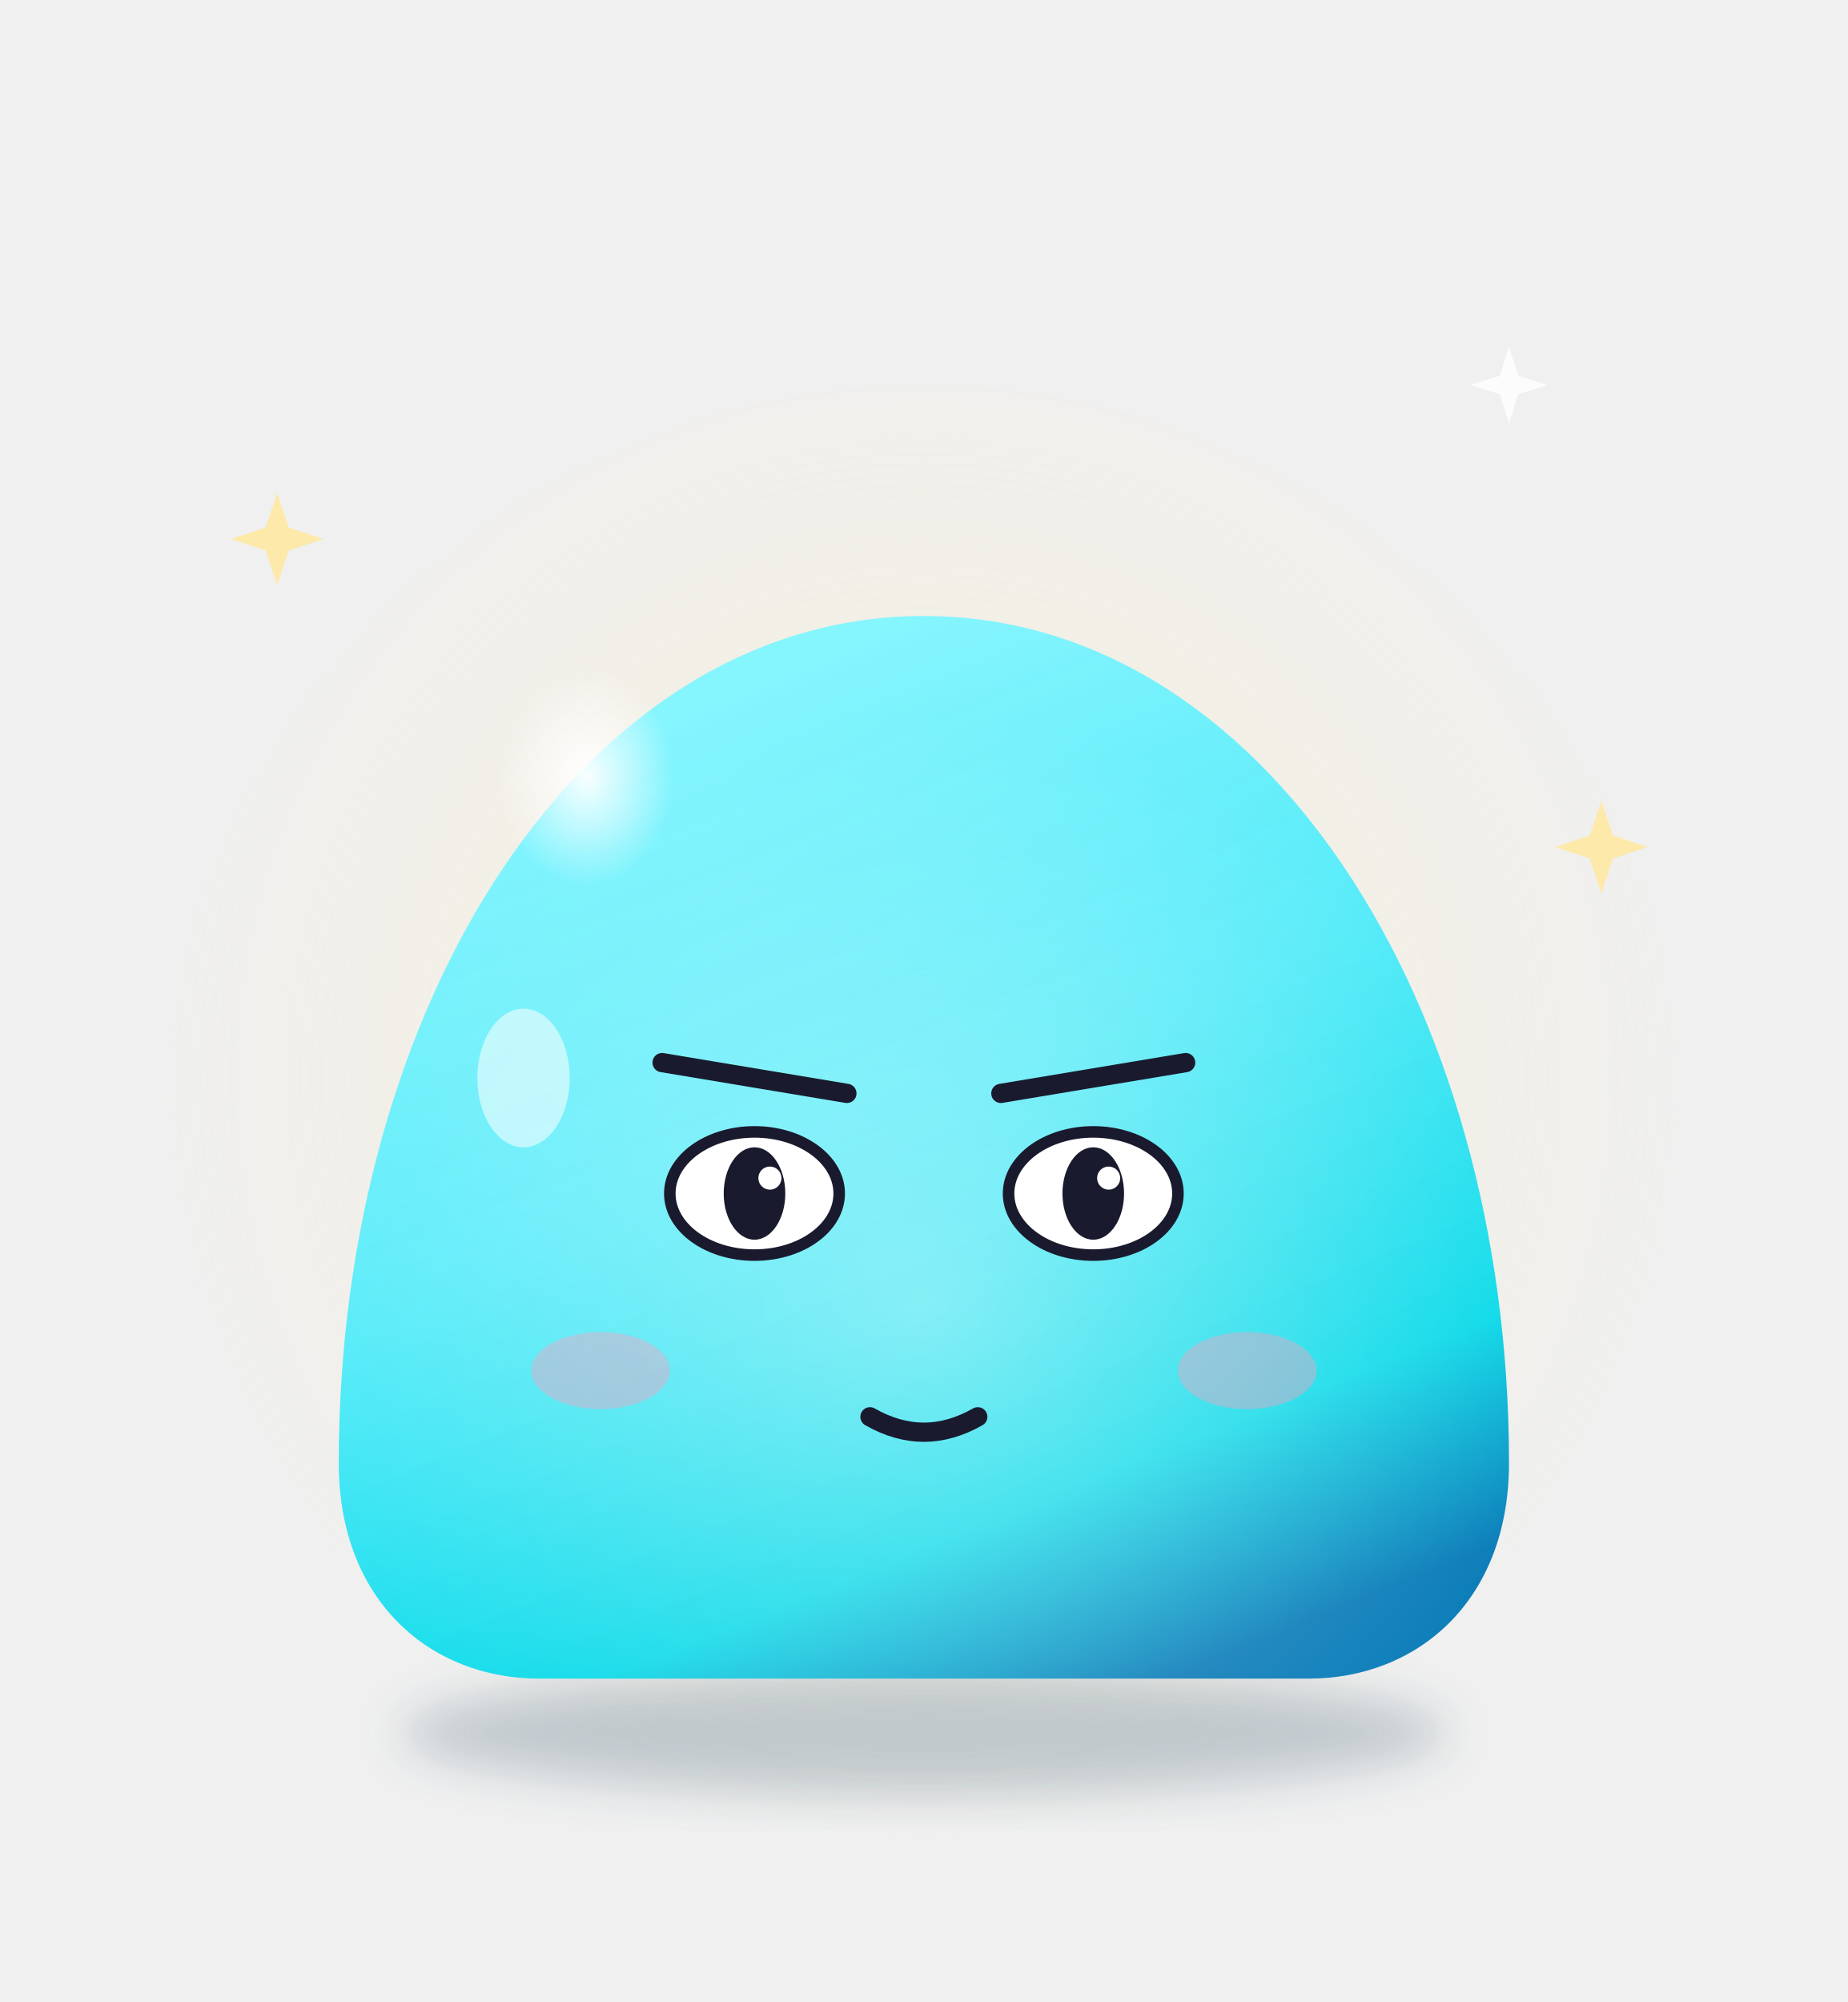
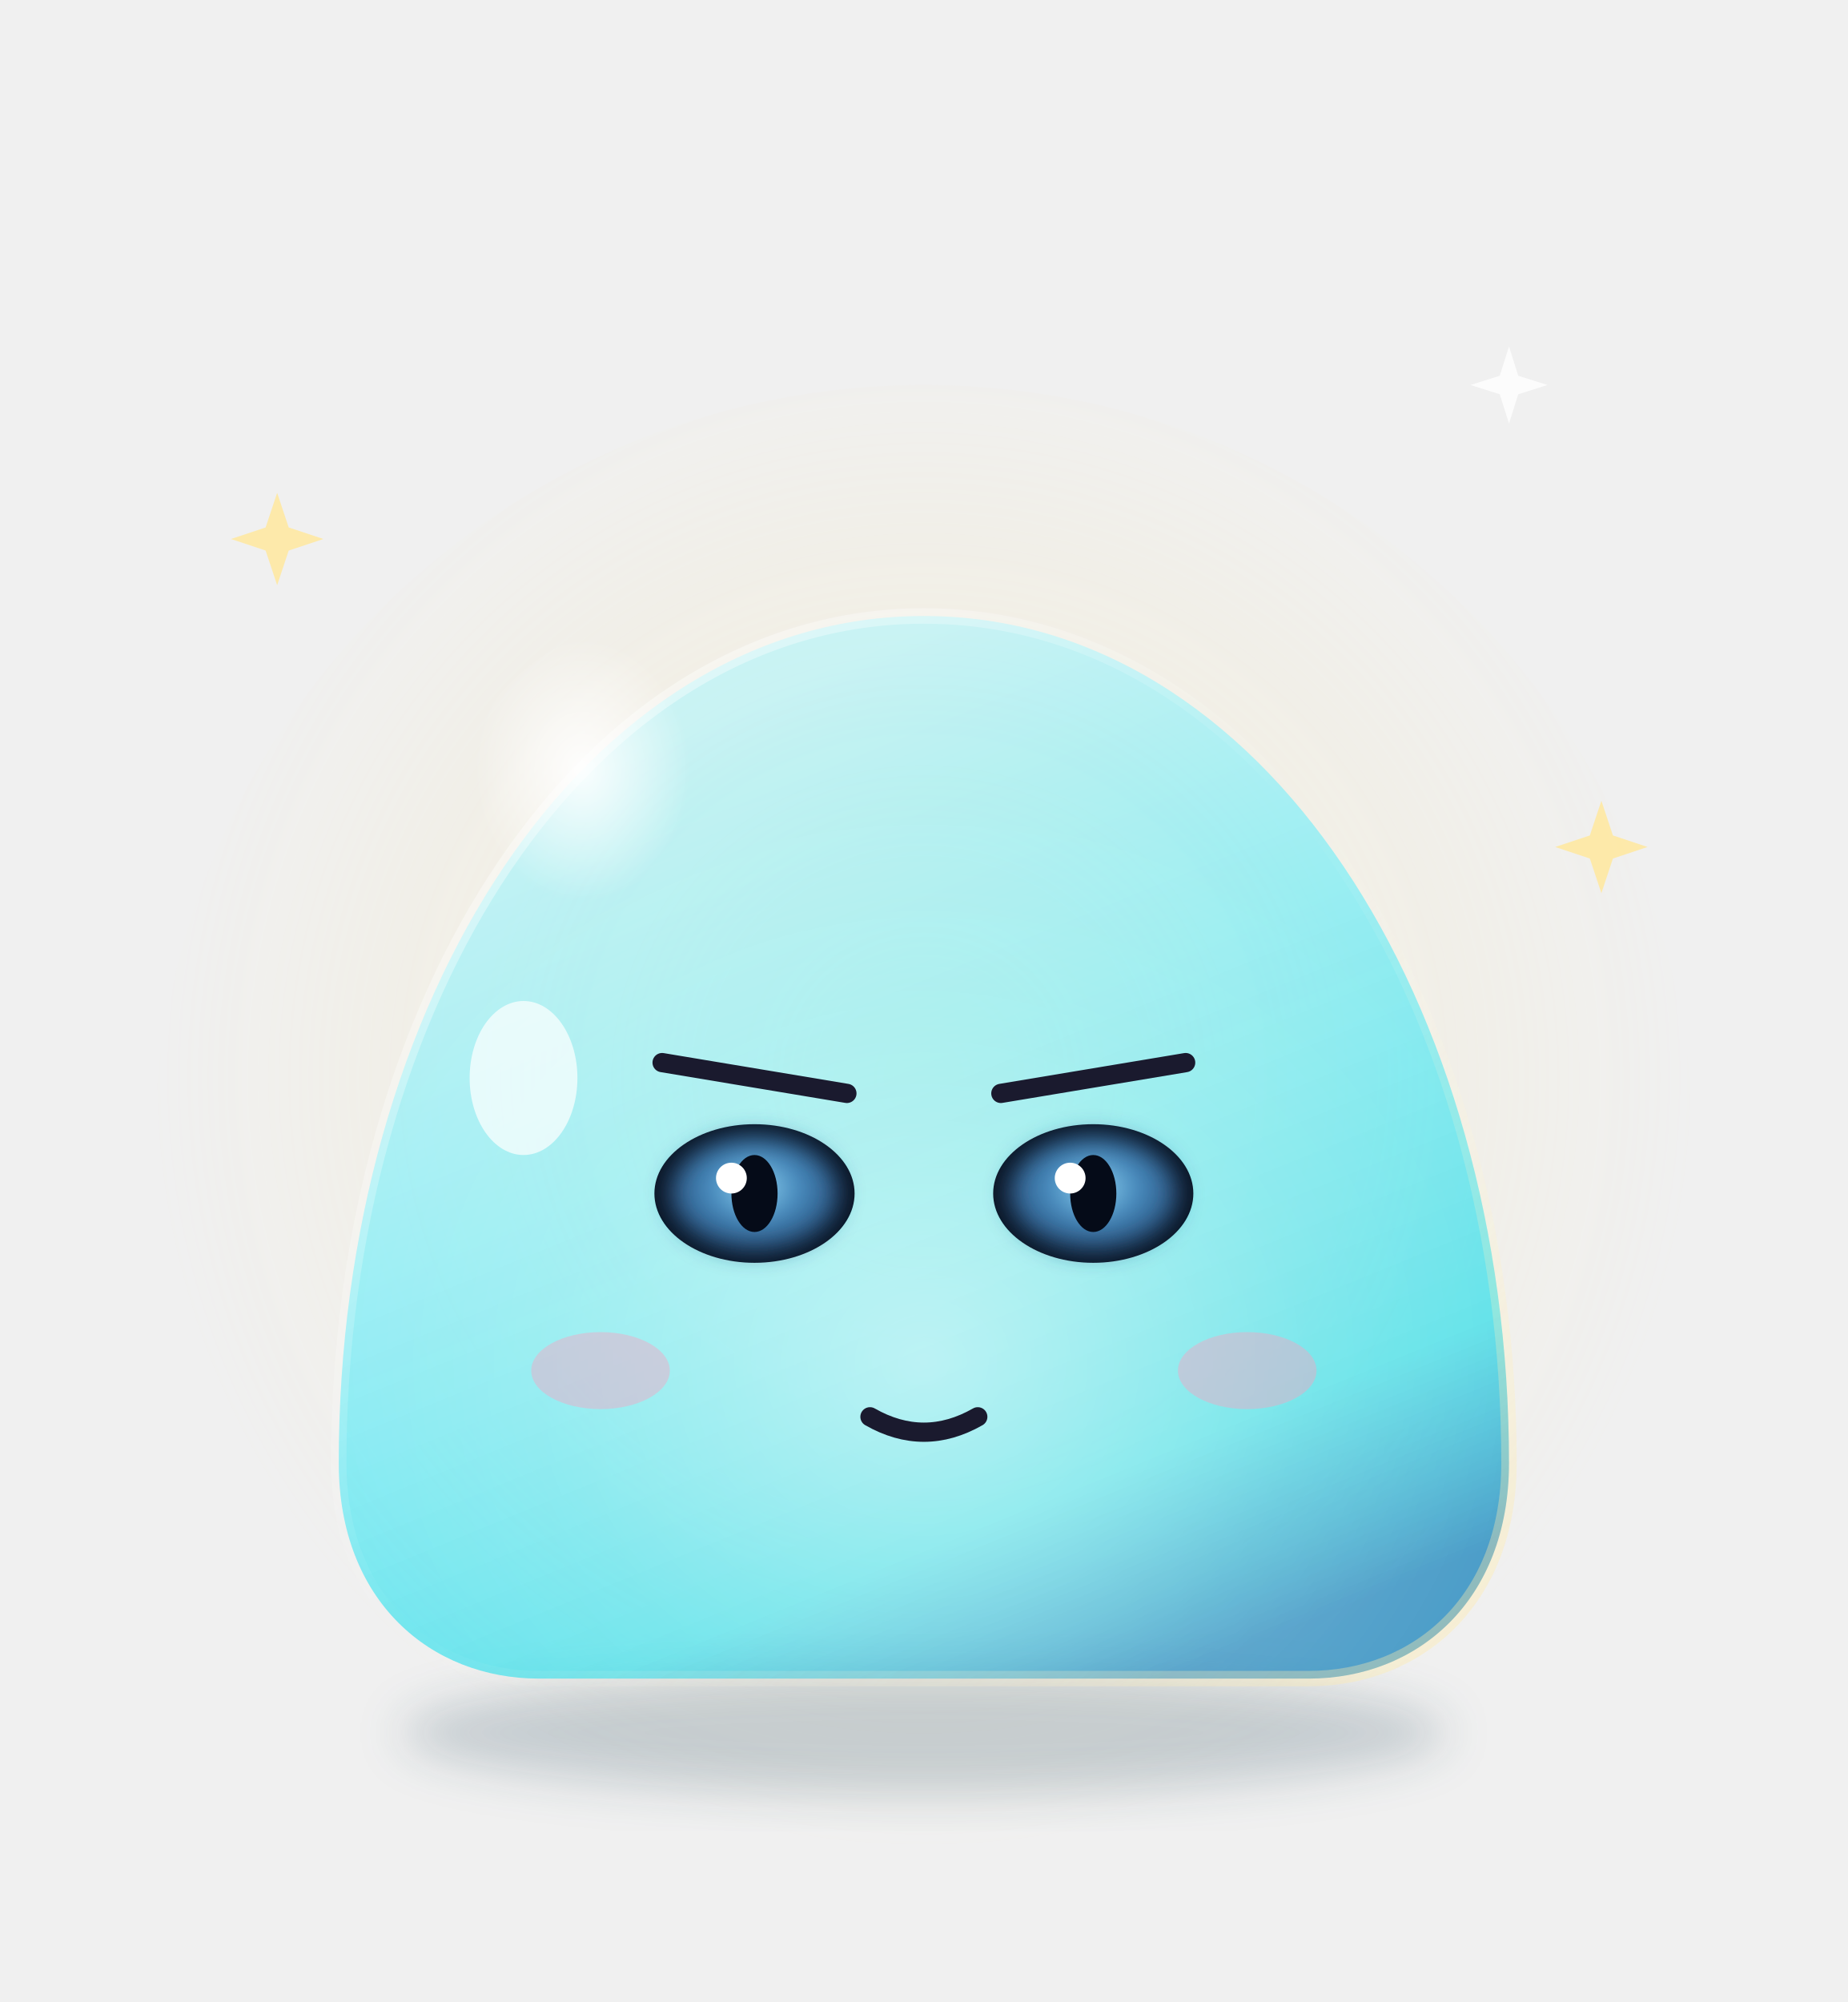
<svg xmlns="http://www.w3.org/2000/svg" viewBox="0 0 240 260" width="240" height="260">
  <defs>
    <linearGradient id="bodyGrad" x1="30%" y1="10%" x2="70%" y2="100%">
-       <stop offset="0%" stop-color="#7FF5FF" stop-opacity="0.95" />
-       <stop offset="40%" stop-color="#4AEBFB" stop-opacity="0.92" />
-       <stop offset="80%" stop-color="#00D9E8" stop-opacity="0.95" />
-       <stop offset="100%" stop-color="#0077B6" stop-opacity="0.95" />
+       <stop offset="0%" stop-color="#A8F5FF" stop-opacity="0.55" />
+       <stop offset="40%" stop-color="#4AEBFB" stop-opacity="0.55" />
+       <stop offset="80%" stop-color="#00D9E8" stop-opacity="0.6" />
+       <stop offset="100%" stop-color="#0077B6" stop-opacity="0.7" />
    </linearGradient>
-     <radialGradient id="glassInner" cx="50%" cy="65%" r="55%">
-       <stop offset="0%" stop-color="#FFFFFF" stop-opacity="0.4" />
+     <radialGradient id="glassInner" cx="50%" cy="70%" r="55%">
+       <stop offset="0%" stop-color="#FFFFFF" stop-opacity="0.5" />
+       <stop offset="60%" stop-color="#FFFFFF" stop-opacity="0.15" />
      <stop offset="100%" stop-color="#FFFFFF" stop-opacity="0" />
    </radialGradient>
-     <radialGradient id="hiTop" cx="35%" cy="28%" r="22%">
-       <stop offset="0%" stop-color="#FFFFFF" stop-opacity="0.95" />
+     <radialGradient id="hiTop" cx="35%" cy="28%" r="25%">
+       <stop offset="0%" stop-color="#FFFFFF" stop-opacity="0.9" />
      <stop offset="100%" stop-color="#FFFFFF" stop-opacity="0" />
+     </radialGradient>
+     <linearGradient id="edgeLight" x1="0%" y1="0%" x2="100%" y2="100%">
+       <stop offset="0%" stop-color="#FFFFFF" stop-opacity="0.7" />
+       <stop offset="50%" stop-color="#FFFFFF" stop-opacity="0" />
+       <stop offset="100%" stop-color="#FFE89E" stop-opacity="0.5" />
+     </linearGradient>
+     <radialGradient id="aiboIris" cx="50%" cy="45%" r="60%">
+       <stop offset="0%" stop-color="#9FE0F5" />
+       <stop offset="40%" stop-color="#4A90C4" />
+       <stop offset="80%" stop-color="#2E5C8A" />
+       <stop offset="100%" stop-color="#1B3A5C" />
    </radialGradient>
    <radialGradient id="focusGlow" cx="50%" cy="45%" r="50%">
      <stop offset="0%" stop-color="#FFE89E" stop-opacity="0.3" />
      <stop offset="100%" stop-color="#FFE89E" stop-opacity="0" />
    </radialGradient>
    <filter id="bodyShadow" x="-30%" y="-30%" width="160%" height="160%">
      <feGaussianBlur stdDeviation="3" />
    </filter>
+     <filter id="eyeBloom" x="-50%" y="-50%" width="200%" height="200%">
+       <feGaussianBlur stdDeviation="1.5" />
+     </filter>
  </defs>
  <circle cx="120" cy="150" r="100" fill="url(#focusGlow)" />
-   <ellipse cx="120" cy="225" rx="68" ry="8" fill="#1A3F55" opacity="0.22" filter="url(#bodyShadow)" />
+   <ellipse cx="120" cy="225" rx="68" ry="8" fill="#1A3F55" opacity="0.2" filter="url(#bodyShadow)" />
  <g class="moodie-body">
-     <path fill="url(#bodyGrad)" d="       M 70 218       C 56 218, 44 208, 44 190       C 44 130, 76 80, 120 80       C 164 80, 196 130, 196 190       C 196 208, 184 218, 170 218       Z" />
-     <path fill="url(#glassInner)" d="       M 70 218       C 56 218, 44 208, 44 190       C 44 130, 76 80, 120 80       C 164 80, 196 130, 196 190       C 196 208, 184 218, 170 218       Z" />
-     <ellipse cx="84" cy="115" rx="26" ry="32" fill="url(#hiTop)" />
-     <ellipse cx="68" cy="140" rx="6" ry="9" fill="#FFFFFF" opacity="0.55" />
+     <path fill="url(#bodyGrad)" d="       M 70 218 C 56 218, 44 208, 44 190       C 44 130, 76 80, 120 80       C 164 80, 196 130, 196 190       C 196 208, 184 218, 170 218 Z" />
+     <path fill="url(#glassInner)" d="       M 70 218 C 56 218, 44 208, 44 190       C 44 130, 76 80, 120 80       C 164 80, 196 130, 196 190       C 196 208, 184 218, 170 218 Z" />
+     <path fill="none" stroke="url(#edgeLight)" stroke-width="2" opacity="0.85" d="       M 70 218 C 56 218, 44 208, 44 190       C 44 130, 76 80, 120 80       C 164 80, 196 130, 196 190       C 196 208, 184 218, 170 218 Z" />
+     <ellipse cx="84" cy="115" rx="28" ry="34" fill="url(#hiTop)" />
+     <ellipse cx="68" cy="140" rx="7" ry="10" fill="#FFFFFF" opacity="0.7" />
    <g class="moodie-eyes">
-       <ellipse cx="98" cy="155" rx="11" ry="8" fill="#FFFFFF" stroke="#1A1A2E" stroke-width="1.5" />
-       <ellipse cx="98" cy="155" rx="4" ry="6" fill="#1A1A2E" />
-       <circle cx="100" cy="153" r="1.5" fill="#FFFFFF" />
+       <ellipse cx="98" cy="155" rx="13" ry="9" fill="#0A1525" />
+       <ellipse cx="98" cy="155" rx="11" ry="7.5" fill="url(#aiboIris)" filter="url(#eyeBloom)" />
+       <ellipse cx="98" cy="155" rx="3" ry="5" fill="#050B18" />
+       <circle cx="95" cy="153" r="2" fill="#FFFFFF" />
      <path d="M 86 138 L 110 142" stroke="#1A1A2E" stroke-width="2.5" stroke-linecap="round" />
-       <ellipse cx="142" cy="155" rx="11" ry="8" fill="#FFFFFF" stroke="#1A1A2E" stroke-width="1.5" />
-       <ellipse cx="142" cy="155" rx="4" ry="6" fill="#1A1A2E" />
-       <circle cx="144" cy="153" r="1.5" fill="#FFFFFF" />
+       <ellipse cx="142" cy="155" rx="13" ry="9" fill="#0A1525" />
+       <ellipse cx="142" cy="155" rx="11" ry="7.5" fill="url(#aiboIris)" filter="url(#eyeBloom)" />
+       <ellipse cx="142" cy="155" rx="3" ry="5" fill="#050B18" />
+       <circle cx="139" cy="153" r="2" fill="#FFFFFF" />
      <path d="M 130 142 L 154 138" stroke="#1A1A2E" stroke-width="2.5" stroke-linecap="round" />
    </g>
    <path d="M 113 184 Q 120 188, 127 184" stroke="#1A1A2E" stroke-width="2.5" stroke-linecap="round" fill="none" />
    <ellipse cx="78" cy="178" rx="9" ry="5" fill="#FF9EBE" opacity="0.4" />
    <ellipse cx="162" cy="178" rx="9" ry="5" fill="#FF9EBE" opacity="0.4" />
  </g>
  <g class="moodie-sparkles">
-     <g class="sparkle" transform="translate(36 70)" opacity="0.85">
+     <g transform="translate(36 70)" opacity="0.85">
      <path d="M0 -6 L 1.5 -1.5 L 6 0 L 1.5 1.5 L 0 6 L -1.5 1.5 L -6 0 L -1.5 -1.5 Z" fill="#FFE89E" />
    </g>
-     <g class="sparkle" transform="translate(208 110)" opacity="0.85">
+     <g transform="translate(208 110)" opacity="0.85">
      <path d="M0 -6 L 1.5 -1.5 L 6 0 L 1.5 1.5 L 0 6 L -1.5 1.5 L -6 0 L -1.5 -1.5 Z" fill="#FFE89E" />
    </g>
-     <g class="sparkle" transform="translate(196 50)" opacity="0.8">
+     <g transform="translate(196 50)" opacity="0.8">
      <path d="M0 -5 L 1.2 -1.2 L 5 0 L 1.2 1.2 L 0 5 L -1.2 1.2 L -5 0 L -1.2 -1.2 Z" fill="#FFFFFF" />
    </g>
  </g>
</svg>
